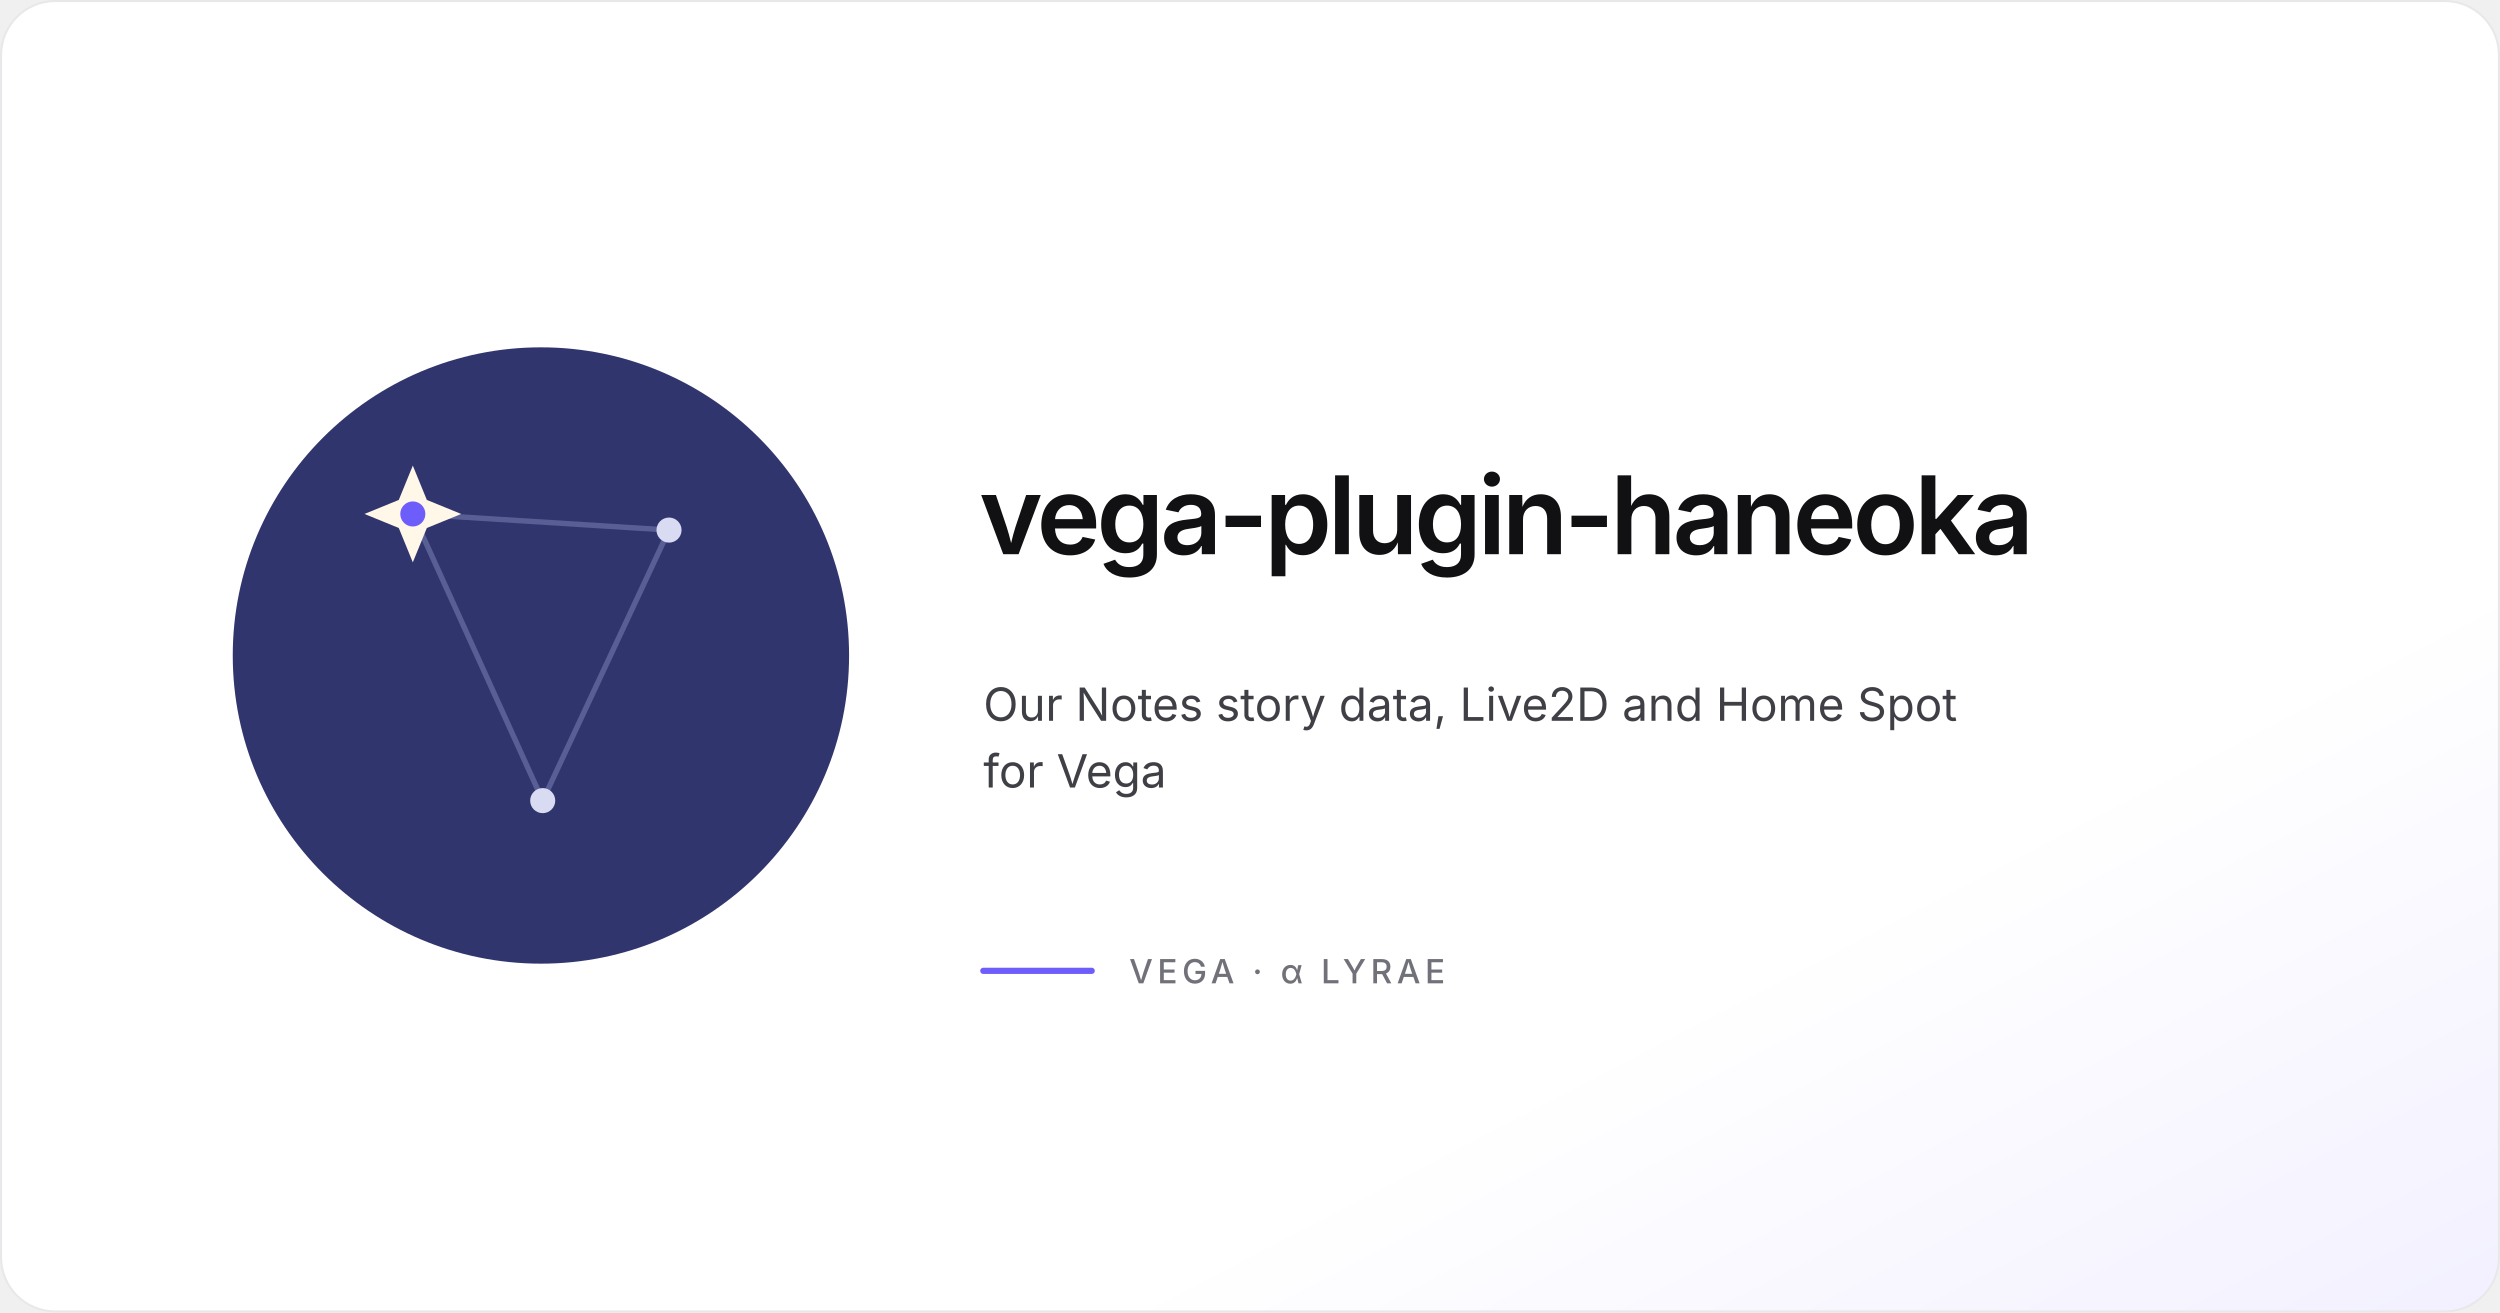
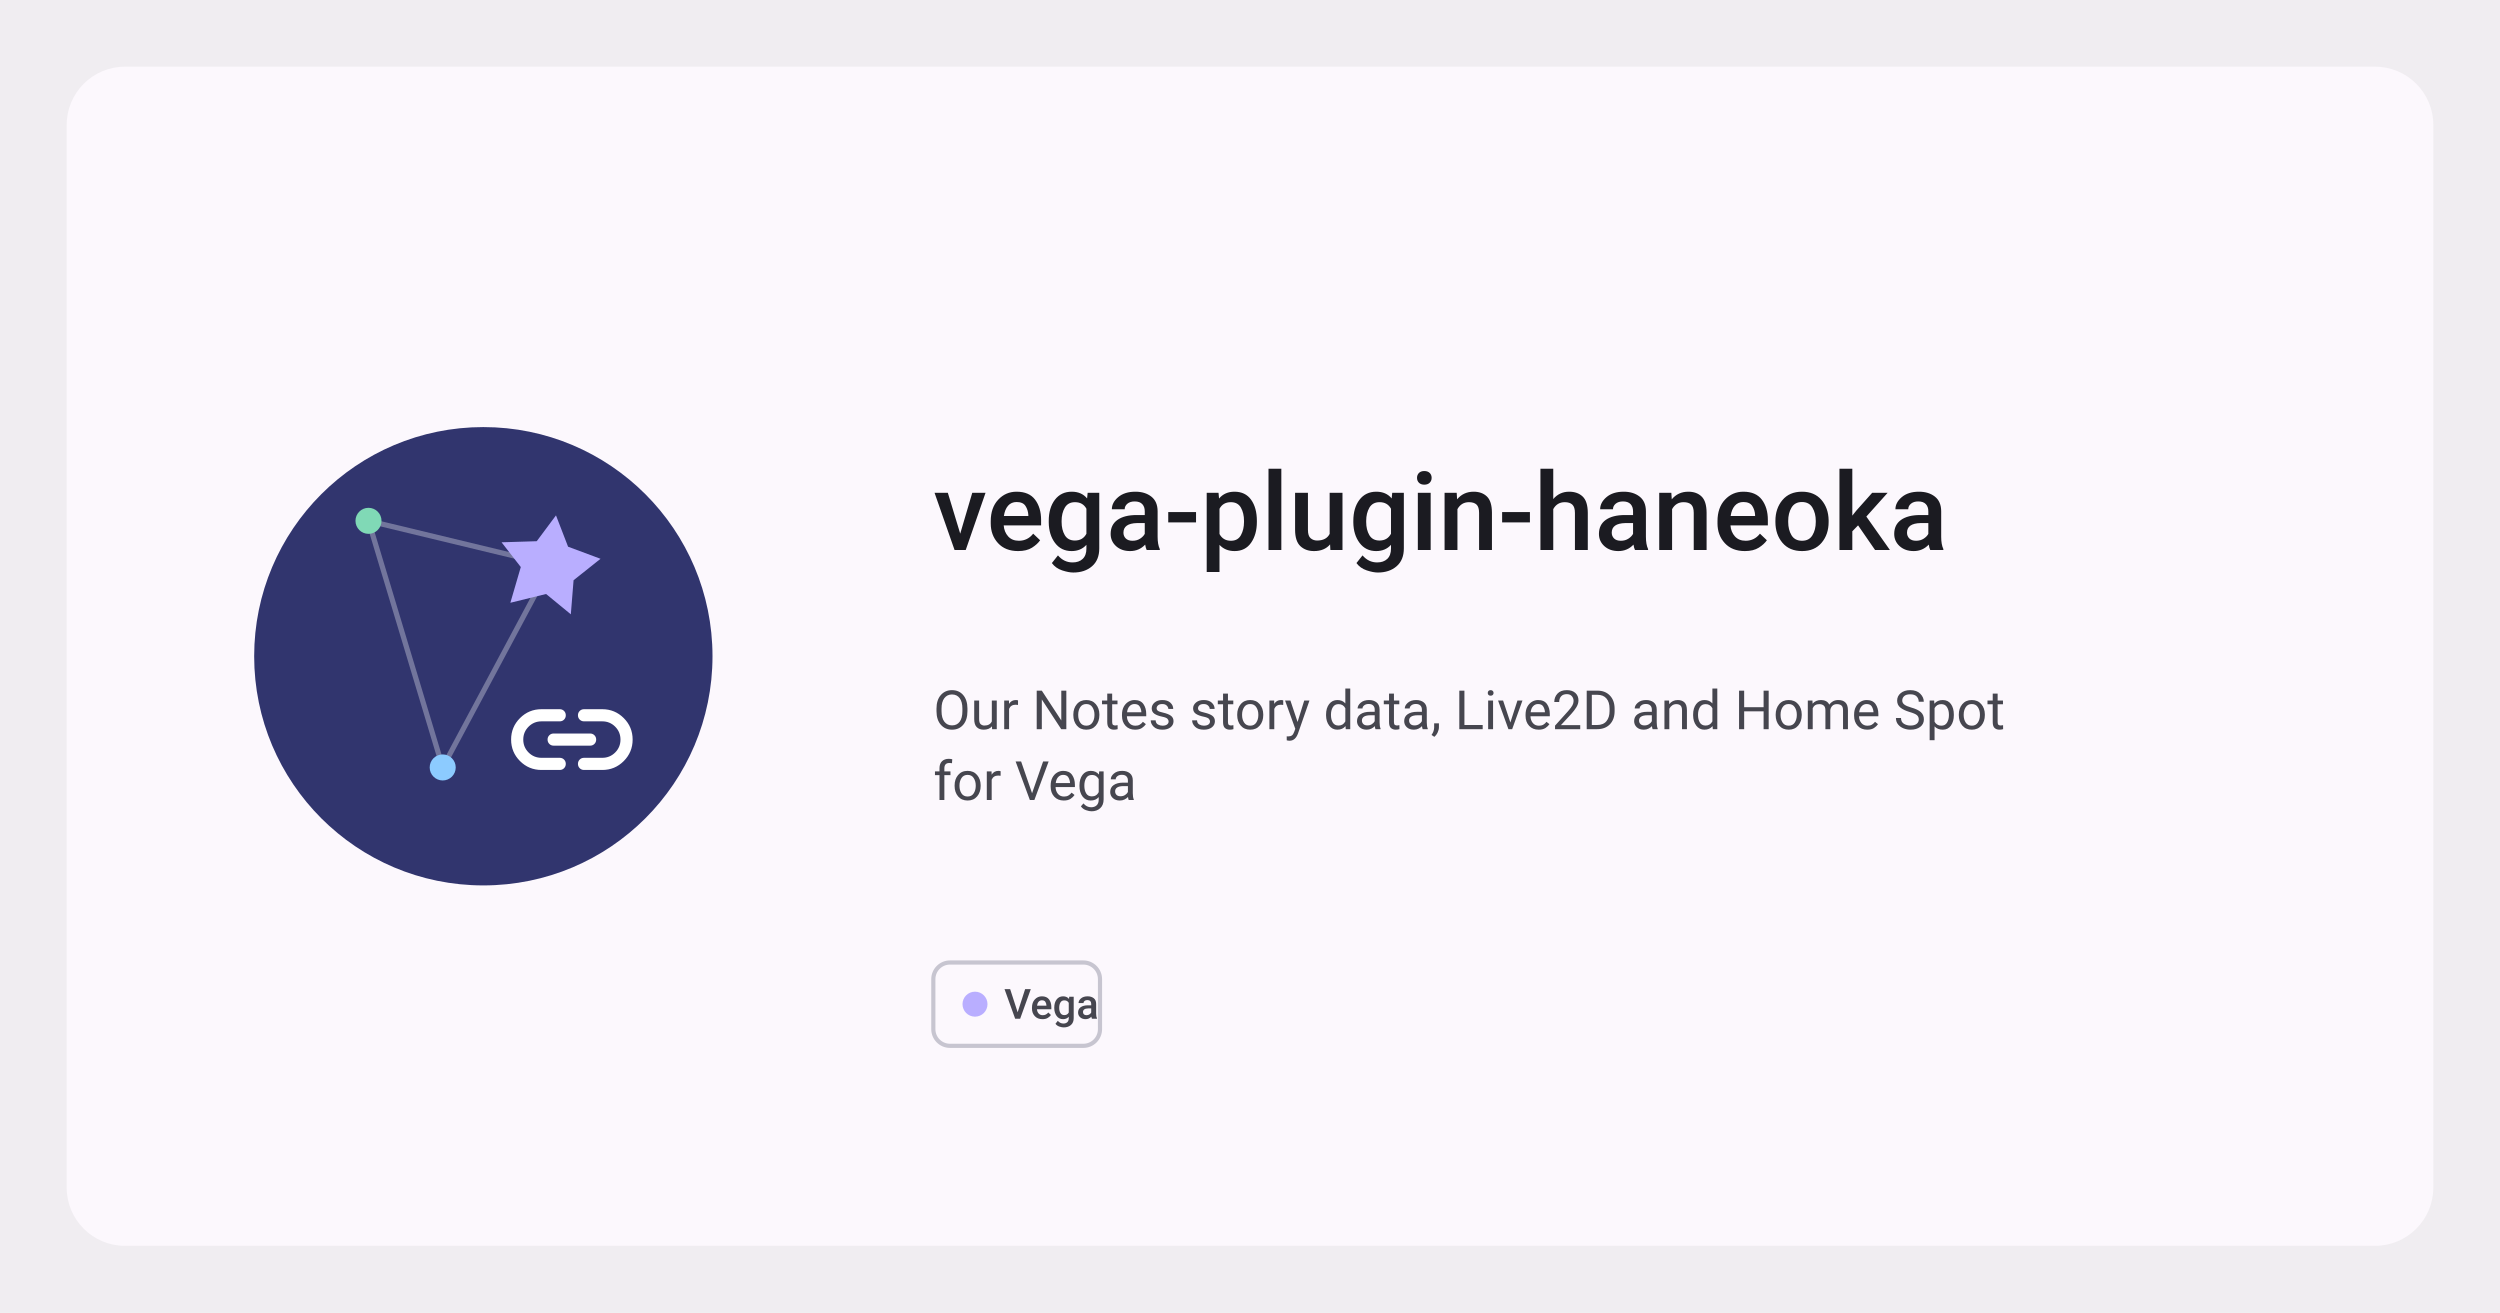
- <svg xmlns="http://www.w3.org/2000/svg" viewBox="0 0 1200 630" role="img" aria-label="vega-plugin-haneoka">
-   <defs>
-     <linearGradient id="background" x1="0" y1="0" x2="1" y2="1">
-       <stop offset="0" stop-color="#FFFFFF" />
-       <stop offset=".72" stop-color="#FFFFFF" />
-       <stop offset="1" stop-color="#F2F0FF" />
-     </linearGradient>
-   </defs>
-   <rect x=".5" y=".5" width="1199" height="629" rx="26" fill="url(#background)" stroke="#E8E8EA" />
-   <g transform="translate(110 165) scale(.43)">
-     <circle cx="348" cy="348" r="344" fill="#31356E" />
-     <path d="M350 510L205 190L491 208Z" fill="none" stroke="#9AA2D4" stroke-width="6" opacity=".38" />
-     <path d="M205 136L220.66 174.34L259 190L220.66 205.66L205 244L189.34 205.66L151 190L189.34 174.34Z" fill="#FFF7E8" />
-     <circle cx="205" cy="190" r="14" fill="#6D5DFB" />
-     <circle cx="491" cy="208" r="14" fill="#D8DBF2" />
-     <circle cx="350" cy="510" r="14" fill="#D8DBF2" />
+ <svg xmlns="http://www.w3.org/2000/svg" viewBox="0 0 1200 630" role="img" aria-label="vega-plugin-haneoka" font-family="Roboto, 'Noto Sans', sans-serif">
+   <rect width="1200" height="630" fill="#F0EDF1" />
+   <rect x="32" y="32" width="1136" height="566" rx="28" fill="#FCF8FD" />
+   <g transform="translate(112 195)">
+     <svg width="240" height="240" viewBox="0 0 192 192">
+       <circle cx="96" cy="96" r="88" fill="#31356E" />
+       <g stroke="#FFFFFF" stroke-opacity=".32" stroke-width="2" stroke-linecap="round">
+         <line x1="122.0" y1="60.9" x2="80.4" y2="138.7" />
+         <line x1="80.4" y1="138.7" x2="51.9" y2="44.0" />
+         <line x1="51.9" y1="44.0" x2="122.0" y2="60.9" />
+       </g>
+       <path transform="translate(88.22 -36.21) scale(0.21111)" d="M169 370L134 417L70 419L105 464L86 529L151 513L196 550L201 488L250 449L191 427Z" fill="#B9AEFF" />
+       <circle cx="80.4" cy="138.7" r="5" fill="#8CCBFF" />
+       <circle cx="51.9" cy="44.0" r="5" fill="#80D9B6" />
+       <g transform="translate(102.0 100.0) scale(2.3333)">
+         <path fill="#FFFFFF" d="M7 17q-2.075 0-3.537-1.463T2 12t1.463-3.537T7 7h3q.425 0 .713.288T11 8t-.288.713T10 9H7q-1.25 0-2.125.875T4 12t.875 2.125T7 15h3q.425 0 .713.288T11 16t-.288.713T10 17zm2-4q-.425 0-.712-.288T8 12t.288-.712T9 11h6q.425 0 .713.288T16 12t-.288.713T15 13zm5 4q-.425 0-.712-.288T13 16t.288-.712T14 15h3q1.25 0 2.125-.875T20 12t-.875-2.125T17 9h-3q-.425 0-.712-.288T13 8t.288-.712T14 7h3q2.075 0 3.538 1.463T22 12t-1.463 3.538T17 17z" />
+       </g>
+     </svg>
  </g>
-   <g transform="translate(470 196)">
-     <text x="0" y="70" fill="#111114" font-family="Inter, Helvetica Neue, Arial, sans-serif" font-size="52" font-weight="600" letter-spacing="-2">vega-plugin-haneoka</text>
-     <text x="2" y="150" fill="#3F3F46" font-family="Inter, Helvetica Neue, Arial, sans-serif" font-size="22">Our Notes story data, Live2D and Home Spot</text>
-     <text x="2" y="182" fill="#3F3F46" font-family="Inter, Helvetica Neue, Arial, sans-serif" font-size="22">for Vega</text>
-     <line x1="2" y1="270" x2="54" y2="270" stroke="#6D5DFB" stroke-width="3" stroke-linecap="round" />
-     <text x="72" y="276" fill="#71717A" font-family="Inter, Helvetica Neue, Arial, sans-serif" font-size="16" font-weight="500" letter-spacing="2.2">VEGA · α LYRAE</text>
+   <g transform="translate(448 200)">
+     <text x="0" y="64" fill="#1B1B21" font-size="52" font-weight="500">vega-plugin-haneoka</text>
+     <text x="0" y="150" fill="#46464F" font-size="26">Our Notes story data, Live2D and Home Spot</text>
+     <text x="0" y="184" fill="#46464F" font-size="26">for Vega</text>
+     <g transform="translate(0 262)">
+       <rect width="80" height="40" rx="8" fill="none" stroke="#C7C5D0" stroke-width="2" />
+       <circle cx="20" cy="20" r="6" fill="#B9AEFF" />
+       <text x="34" y="27" fill="#46464F" font-size="20" font-weight="500">Vega</text>
+     </g>
  </g>
</svg>
